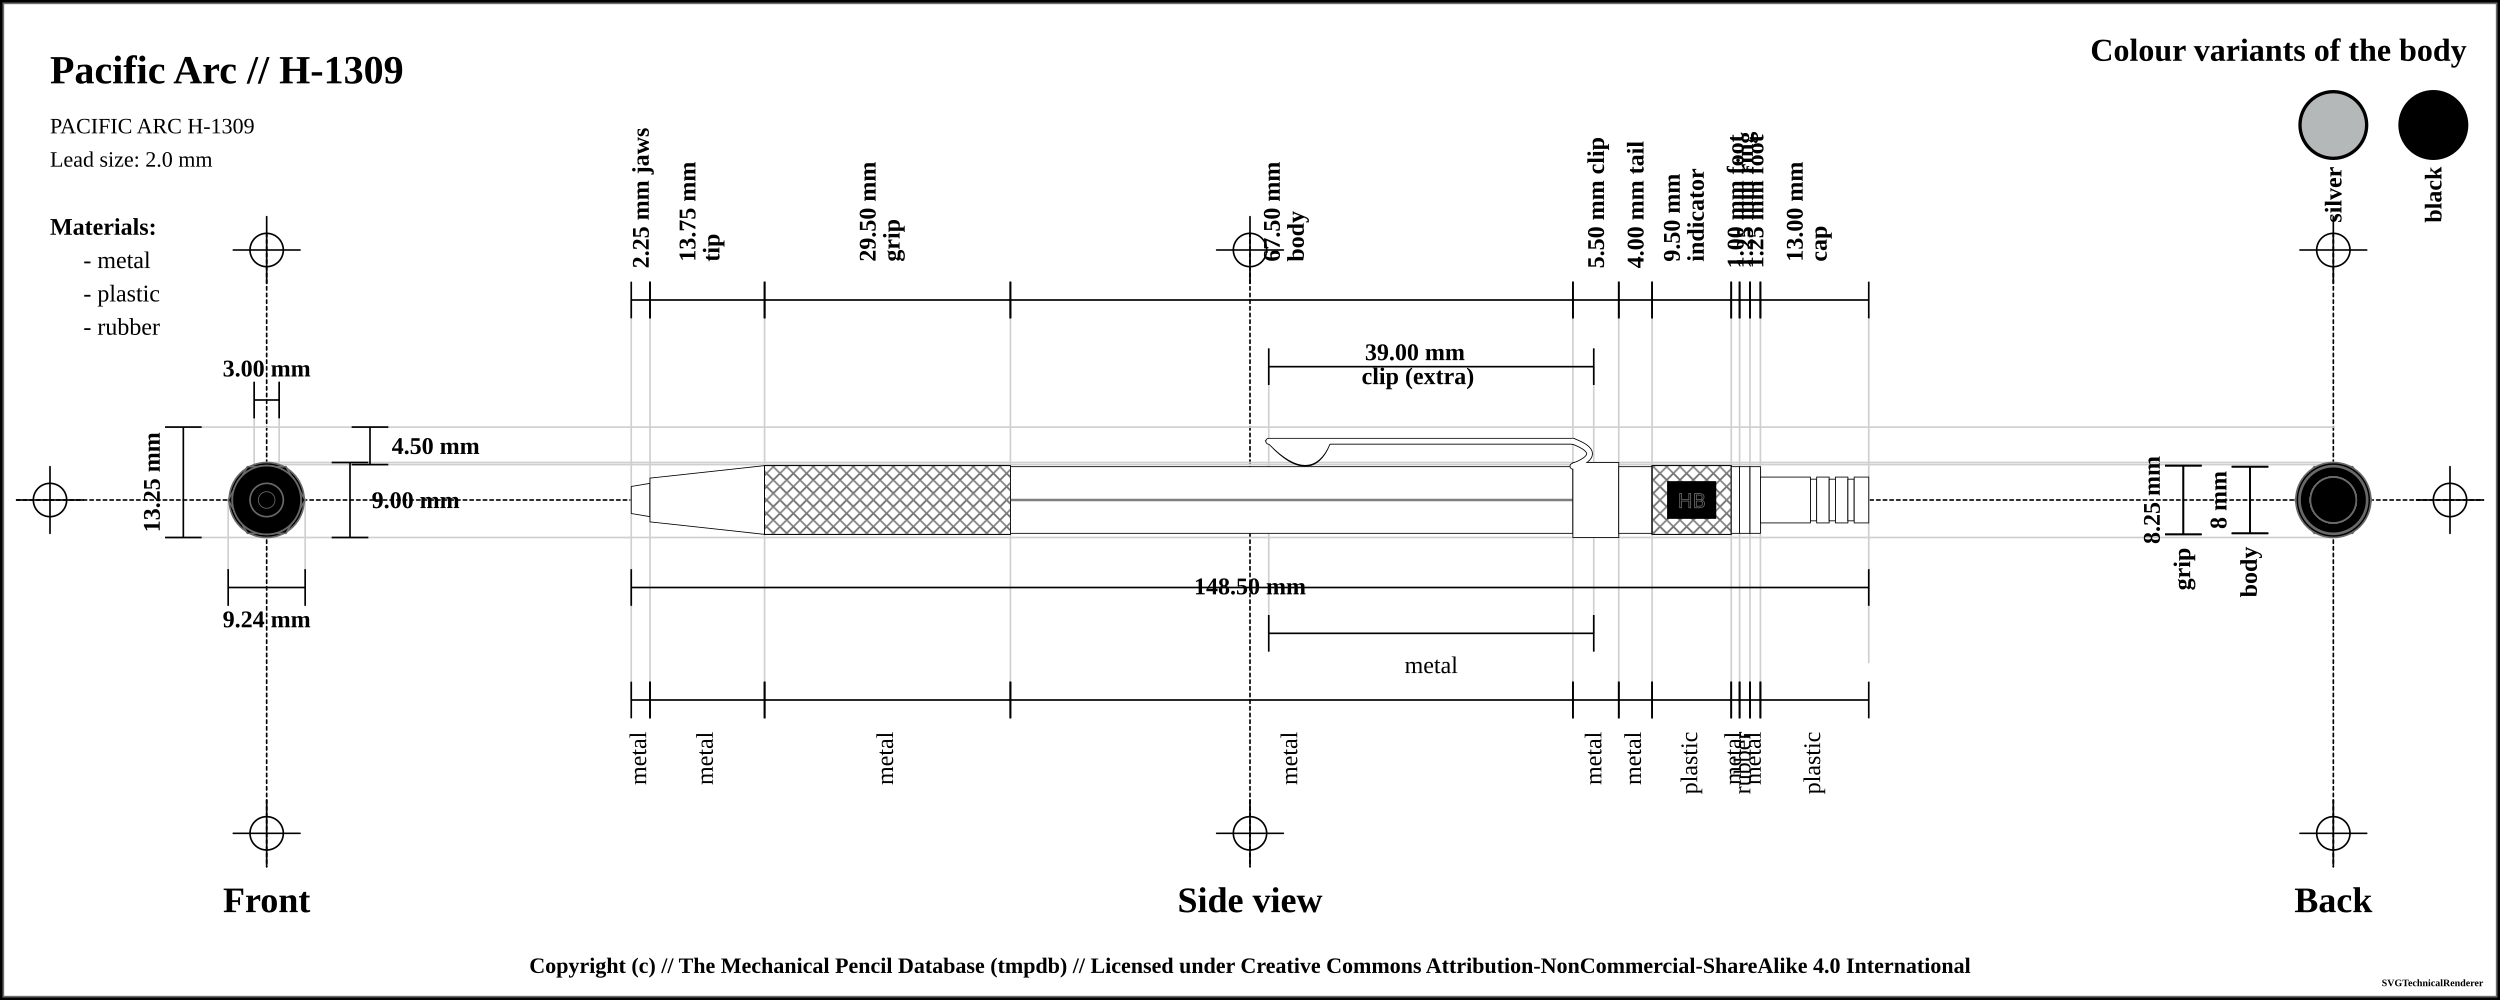
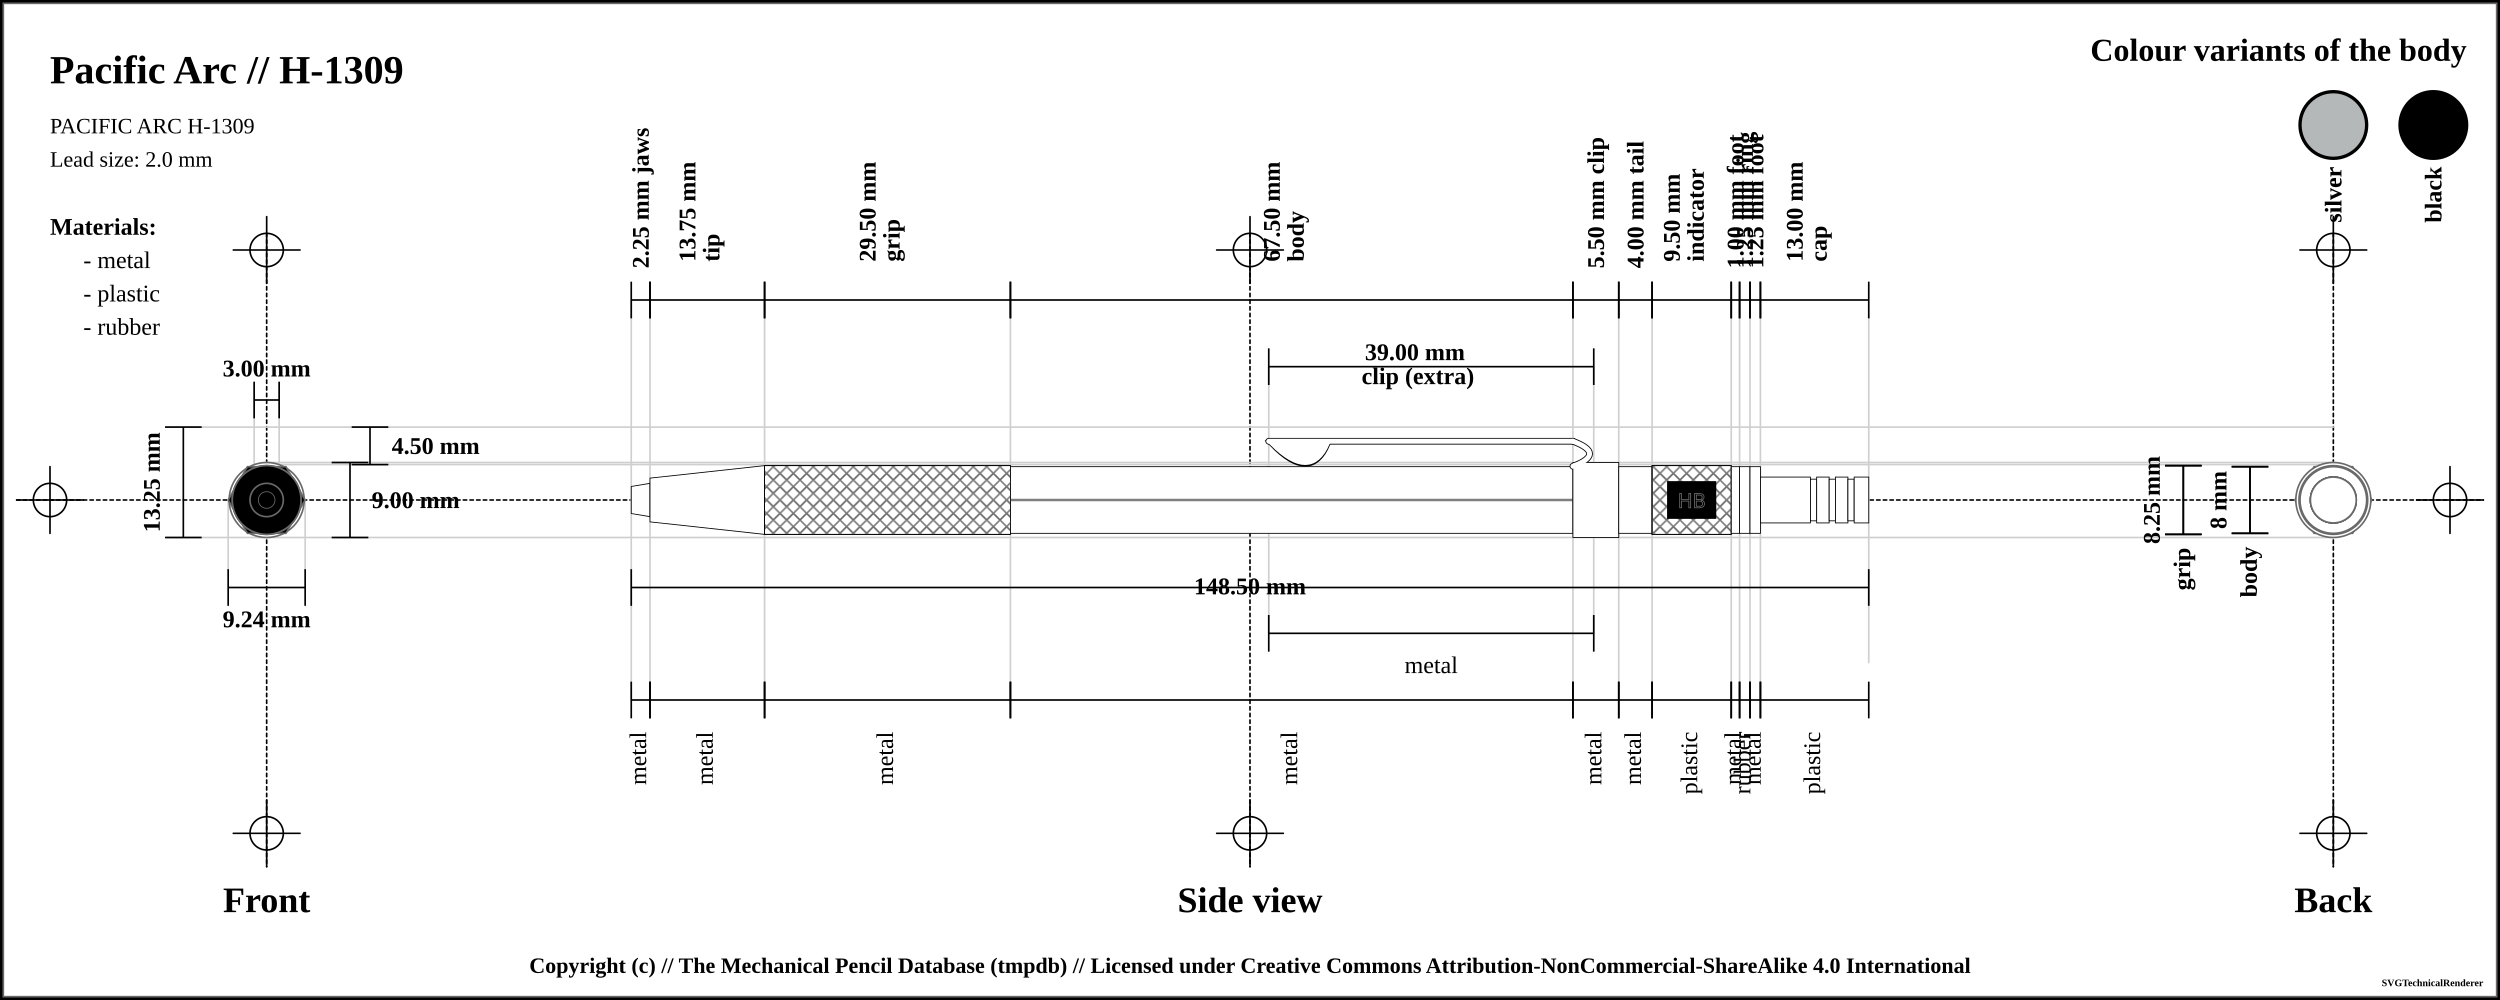
<svg xmlns="http://www.w3.org/2000/svg" width="1500" height="600">
  <pattern id="diagonalHatch" patternUnits="userSpaceOnUse" width="8" height="8">
    <path stroke="dimgray" stroke-linecap="round" stroke-width="1" d="M 4,4 L 8,8" />
    <path stroke="dimgray" stroke-linecap="round" stroke-width="1" d="M 4,4 L 0,8" />
    <path stroke="gray" stroke-linecap="round" stroke-width="1" d="M 4,4 L 8,0" />
    <path stroke="gray" stroke-linecap="round" stroke-width="1" d="M 4,4 L 0,0" />
  </pattern>
  <pattern id="spring" patternUnits="userSpaceOnUse" width="8" height="100">
    <path stroke="dimgray" stroke-linecap="round" stroke-width="2" d="M 0,0 L 8,100" />
    <path stroke="white" stroke-linecap="round" stroke-width="1" d="M 0,0 L 8,100" />
  </pattern>
  <rect x="0" y="0" width="1500" height="600" fill="white" stroke="black" stroke-width="4" />
  <rect x="2" y="2" width="1496" height="596" fill="white" stroke="dimgray" stroke-width="1" />
  <g transform="rotate(0 0 0)">
    <line x1="10" y1="300" x2="1490" y2="300" stroke-linecap="round" stroke="#000000" stroke-dasharray="2" stroke-width="1" />
    <line x1="10" y1="300" x2="50" y2="300" stroke-linecap="round" stroke="#000000" stroke-width="1" />
    <line x1="30" y1="280" x2="30" y2="320" stroke="#000000" stroke-linecap="round" stroke-width="1" />
-     <circle r="10" cx="30" cy="300" fill="none" stroke="#000000" stroke-width="1" />
+     <circle r="10" cx="30" cy="300" fill="white" fill-opacity="0" stroke="#000000" stroke-width="1" />
    <line x1="1450" y1="300" x2="1490" y2="300" stroke-linecap="round" stroke="#000000" stroke-width="1" />
    <line x1="1470" y1="280" x2="1470" y2="320" stroke="#000000" stroke-linecap="round" stroke-width="1" />
-     <circle r="10" cx="1470" cy="300" fill="none" stroke="#000000" stroke-width="1" />
+     <circle r="10" cx="1470" cy="300" fill="white" fill-opacity="0" stroke="#000000" stroke-width="1" />
    <line x1="160" y1="140" x2="160" y2="520" stroke="#000000" stroke-linecap="round" stroke-dasharray="2" stroke-width="1" />
    <line x1="140" y1="150" x2="180" y2="150" stroke-linecap="round" stroke="#000000" stroke-width="1" />
    <line x1="160" y1="130" x2="160" y2="170" stroke="#000000" stroke-linecap="round" stroke-width="1" />
-     <circle r="10" cx="160" cy="150" fill="none" stroke="#000000" stroke-width="1" />
+     <circle r="10" cx="160" cy="150" fill="white" fill-opacity="0" stroke="#000000" stroke-width="1" />
    <line x1="140" y1="500" x2="180" y2="500" stroke-linecap="round" stroke="#000000" stroke-width="1" />
    <line x1="160" y1="480" x2="160" y2="520" stroke="#000000" stroke-linecap="round" stroke-width="1" />
-     <circle r="10" cx="160" cy="500" fill="none" stroke="#000000" stroke-width="1" />
+     <circle r="10" cx="160" cy="500" fill="white" fill-opacity="0" stroke="#000000" stroke-width="1" />
    <line x1="750" y1="140" x2="750" y2="520" stroke="#000000" stroke-linecap="round" stroke-dasharray="2" stroke-width="1" />
    <line x1="730" y1="150" x2="770" y2="150" stroke-linecap="round" stroke="#000000" stroke-width="1" />
    <line x1="750" y1="130" x2="750" y2="170" stroke="#000000" stroke-linecap="round" stroke-width="1" />
-     <circle r="10" cx="750" cy="150" fill="none" stroke="#000000" stroke-width="1" />
+     <circle r="10" cx="750" cy="150" fill="white" fill-opacity="0" stroke="#000000" stroke-width="1" />
    <line x1="730" y1="500" x2="770" y2="500" stroke-linecap="round" stroke="#000000" stroke-width="1" />
    <line x1="750" y1="480" x2="750" y2="520" stroke="#000000" stroke-linecap="round" stroke-width="1" />
-     <circle r="10" cx="750" cy="500" fill="none" stroke="#000000" stroke-width="1" />
+     <circle r="10" cx="750" cy="500" fill="white" fill-opacity="0" stroke="#000000" stroke-width="1" />
    <line x1="1400" y1="140" x2="1400" y2="520" stroke="#000000" stroke-linecap="round" stroke-dasharray="2" stroke-width="1" />
    <line x1="1380" y1="150" x2="1420" y2="150" stroke-linecap="round" stroke="#000000" stroke-width="1" />
    <line x1="1400" y1="130" x2="1400" y2="170" stroke="#000000" stroke-linecap="round" stroke-width="1" />
-     <circle r="10" cx="1400" cy="150" fill="none" stroke="#000000" stroke-width="1" />
+     <circle r="10" cx="1400" cy="150" fill="white" fill-opacity="0" stroke="#000000" stroke-width="1" />
    <line x1="1380" y1="500" x2="1420" y2="500" stroke-linecap="round" stroke="#000000" stroke-width="1" />
    <line x1="1400" y1="480" x2="1400" y2="520" stroke="#000000" stroke-linecap="round" stroke-width="1" />
-     <circle r="10" cx="1400" cy="500" fill="none" stroke="#000000" stroke-width="1" />
+     <circle r="10" cx="1400" cy="500" fill="white" fill-opacity="0" stroke="#000000" stroke-width="1" />
    <text x="30" y="50" font-size="2.0em" font-weight="bold"> Pacific Arc // H-1309 </text>
    <text x="30" y="80" font-size="1.1em"> PACIFIC ARC H-1309</text>
    <text x="30" y="100" font-size="1.1em"> Lead size: 2.0 mm</text>
    <text x="1480" y="30" font-size="1.6em" font-weight="bold" text-anchor="end" dominant-baseline="central">Colour variants of the body</text>
    <rect x="1440" y="55" width="40" rx="50%" ry="50%" height="40" stroke="black" stroke-width="2" fill="#000000" />
    <text x="1460" y="100" transform="rotate(-90, 1460, 100)" font-size="1.2em" font-weight="bold" text-anchor="end" dominant-baseline="central">black</text>
    <rect x="1380" y="55" width="40" rx="50%" ry="50%" height="40" stroke="black" stroke-width="2" fill="#b4b8b9" />
    <text x="1400" y="100" transform="rotate(-90, 1400, 100)" font-size="1.2em" font-weight="bold" text-anchor="end" dominant-baseline="central">silver</text>
    <text x="30" y="136" font-size="1.2em" font-weight="bold" text-anchor="start" dominant-baseline="central">Materials:</text>
    <text x="50" y="156" font-size="1.2em" text-anchor="start" dominant-baseline="central"> - metal</text>
    <text x="50" y="176" font-size="1.2em" text-anchor="start" dominant-baseline="central"> - plastic</text>
    <text x="50" y="196" font-size="1.2em" text-anchor="start" dominant-baseline="central"> - rubber</text>
    <line x1="100" y1="256.25" x2="1400" y2="256.25" stroke-linecap="round" stroke="#cfcfcf" stroke-width="1" />
    <line x1="160" y1="278.75" x2="1400" y2="278.75" stroke-linecap="round" stroke="#cfcfcf" stroke-width="1" />
    <line x1="152.5" y1="230" x2="152.5" y2="300" stroke="#cfcfcf" stroke-linecap="round" stroke-width="1" />
    <line x1="167.5" y1="230" x2="167.5" y2="300" stroke="#cfcfcf" stroke-linecap="round" stroke-width="1" />
    <line x1="160" y1="277.5" x2="1400" y2="277.5" stroke-linecap="round" stroke="#cfcfcf" stroke-width="1" />
    <line x1="100" y1="322.5" x2="1400" y2="322.5" stroke-linecap="round" stroke="#cfcfcf" stroke-width="1" />
    <line x1="136.906" y1="300" x2="136.906" y2="342.5" stroke="#cfcfcf" stroke-linecap="round" stroke-width="1" />
    <line x1="183.094" y1="300" x2="183.094" y2="342.5" stroke="#cfcfcf" stroke-linecap="round" stroke-width="1" />
    <line x1="378.75" y1="180" x2="378.75" y2="420" stroke="#cfcfcf" stroke-linecap="round" stroke-width="1" />
    <line x1="390" y1="180" x2="390" y2="420" stroke="#cfcfcf" stroke-linecap="round" stroke-width="1" />
    <line x1="458.75" y1="180" x2="458.75" y2="420" stroke="#cfcfcf" stroke-linecap="round" stroke-width="1" />
    <line x1="606.25" y1="180" x2="606.25" y2="420" stroke="#cfcfcf" stroke-linecap="round" stroke-width="1" />
    <line x1="943.75" y1="180" x2="943.75" y2="420" stroke="#cfcfcf" stroke-linecap="round" stroke-width="1" />
    <line x1="761.25" y1="220" x2="761.25" y2="380" stroke="#cfcfcf" stroke-linecap="round" stroke-width="1" />
    <line x1="956.25" y1="220" x2="956.25" y2="380" stroke="#cfcfcf" stroke-linecap="round" stroke-width="1" />
    <line x1="971.25" y1="180" x2="971.25" y2="420" stroke="#cfcfcf" stroke-linecap="round" stroke-width="1" />
    <line x1="991.25" y1="180" x2="991.25" y2="420" stroke="#cfcfcf" stroke-linecap="round" stroke-width="1" />
    <line x1="1038.75" y1="180" x2="1038.75" y2="420" stroke="#cfcfcf" stroke-linecap="round" stroke-width="1" />
    <line x1="1043.75" y1="180" x2="1043.75" y2="420" stroke="#cfcfcf" stroke-linecap="round" stroke-width="1" />
    <line x1="1050" y1="180" x2="1050" y2="420" stroke="#cfcfcf" stroke-linecap="round" stroke-width="1" />
    <line x1="1056.25" y1="180" x2="1056.25" y2="420" stroke="#cfcfcf" stroke-linecap="round" stroke-width="1" />
    <line x1="1121.25" y1="189.5" x2="1121.25" y2="397.5" stroke="#cfcfcf" stroke-linecap="round" stroke-width="1" />
    <text x="160" y="540" font-size="1.8em" font-weight="bold" text-anchor="middle" dominant-baseline="central">Front</text>
    <text x="750" y="540" font-size="1.8em" font-weight="bold" text-anchor="middle" dominant-baseline="central">Side view</text>
    <text x="1400" y="540" font-size="1.8em" font-weight="bold" text-anchor="middle" dominant-baseline="central">Back</text>
    <line x1="152.5" y1="229" x2="152.5" y2="251" stroke="black" stroke-width="1" />
    <line x1="152.5" y1="240" x2="167.5" y2="240" stroke="black" stroke-width="1" />
    <line x1="167.5" y1="229" x2="167.5" y2="251" stroke="black" stroke-width="1" />
    <text x="160" y="221" font-size="1.2em" font-weight="bold" text-anchor="middle" dominant-baseline="central" fill="black">
      <tspan x="160" dy="0">3.00 mm</tspan>
    </text>
    <line x1="211" y1="256.25" x2="233" y2="256.25" stroke="black" stroke-width="1" />
    <line x1="222" y1="256.25" x2="222" y2="278.75" stroke="black" stroke-width="1" />
    <line x1="211" y1="278.75" x2="233" y2="278.75" stroke="black" stroke-width="1" />
    <text x="235" y="267.5" font-size="1.2em" font-weight="bold" text-anchor="start" dominant-baseline="central" fill="black">4.50 mm</text>
    <line x1="199" y1="277.5" x2="221" y2="277.5" stroke="black" stroke-width="1" />
    <line x1="210" y1="277.5" x2="210" y2="322.5" stroke="black" stroke-width="1" />
    <line x1="199" y1="322.5" x2="221" y2="322.5" stroke="black" stroke-width="1" />
    <text x="223" y="300" font-size="1.2em" font-weight="bold" text-anchor="start" dominant-baseline="central" fill="black">9.00 mm</text>
    <line x1="99" y1="256.25" x2="121" y2="256.25" stroke="black" stroke-width="1" />
    <line x1="110" y1="256.25" x2="110" y2="322.5" stroke="black" stroke-width="1" />
    <line x1="99" y1="322.5" x2="121" y2="322.5" stroke="black" stroke-width="1" />
    <text x="91" y="289.375" transform="rotate(-90, 91, 289.375)" font-size="1.2em" font-weight="bold" text-anchor="middle" dominant-baseline="central" fill="black">13.25 mm</text>
    <line x1="136.906" y1="341.5" x2="136.906" y2="363.5" stroke="black" stroke-width="1" />
    <line x1="136.906" y1="352.5" x2="183.094" y2="352.5" stroke="black" stroke-width="1" />
    <line x1="183.094" y1="341.5" x2="183.094" y2="363.5" stroke="black" stroke-width="1" />
    <text x="160" y="371.5" font-size="1.2em" font-weight="bold" text-anchor="middle" dominant-baseline="central" fill="black">
      <tspan x="160" dy="0">9.24 mm</tspan>
    </text>
    <line x1="378.75" y1="169" x2="378.75" y2="191" stroke="black" stroke-width="1" />
    <line x1="378.75" y1="180" x2="390" y2="180" stroke="black" stroke-width="1" />
    <line x1="390" y1="169" x2="390" y2="191" stroke="black" stroke-width="1" />
    <text x="384.375" y="161" font-size="1.2em" transform="rotate(-90, 384.375, 161)" font-weight="bold" text-anchor="start" dominant-baseline="central" fill="black">
      <tspan x="384.375" dy="0">2.25 mm jaws</tspan>
    </text>
    <line x1="390" y1="169" x2="390" y2="191" stroke="black" stroke-width="1" />
    <line x1="390" y1="180" x2="458.75" y2="180" stroke="black" stroke-width="1" />
    <line x1="458.75" y1="169" x2="458.75" y2="191" stroke="black" stroke-width="1" />
    <text x="424.375" y="161" font-size="1.2em" transform="rotate(-90, 412.375, 161)" font-weight="bold" text-anchor="start" dominant-baseline="central" fill="black">
      <tspan x="416.375" dy="0">13.75 mm</tspan>
      <tspan x="416.375" dy="1em">tip</tspan>
    </text>
    <line x1="458.75" y1="169" x2="458.75" y2="191" stroke="black" stroke-width="1" />
    <line x1="458.75" y1="180" x2="606.25" y2="180" stroke="black" stroke-width="1" />
    <line x1="606.25" y1="169" x2="606.25" y2="191" stroke="black" stroke-width="1" />
    <text x="532.5" y="161" font-size="1.2em" transform="rotate(-90, 520.5, 161)" font-weight="bold" text-anchor="start" dominant-baseline="central" fill="black">
      <tspan x="524.5" dy="0">29.50 mm</tspan>
      <tspan x="524.5" dy="1em">grip</tspan>
    </text>
    <line x1="606.25" y1="169" x2="606.25" y2="191" stroke="black" stroke-width="1" />
    <line x1="606.25" y1="180" x2="943.75" y2="180" stroke="black" stroke-width="1" />
    <line x1="943.75" y1="169" x2="943.75" y2="191" stroke="black" stroke-width="1" />
    <text x="775" y="161" font-size="1.2em" transform="rotate(-90, 763, 161)" font-weight="bold" text-anchor="start" dominant-baseline="central" fill="black">
      <tspan x="767" dy="0">67.50 mm</tspan>
      <tspan x="767" dy="1em">body</tspan>
    </text>
    <line x1="943.75" y1="169" x2="943.75" y2="191" stroke="black" stroke-width="1" />
    <line x1="943.75" y1="180" x2="971.25" y2="180" stroke="black" stroke-width="1" />
    <line x1="971.25" y1="169" x2="971.25" y2="191" stroke="black" stroke-width="1" />
    <text x="957.5" y="161" font-size="1.2em" transform="rotate(-90, 957.5, 161)" font-weight="bold" text-anchor="start" dominant-baseline="central" fill="black">
      <tspan x="957.5" dy="0">5.50 mm clip</tspan>
    </text>
    <line x1="761.25" y1="209" x2="761.25" y2="231" stroke="black" stroke-width="1" />
    <line x1="761.25" y1="220" x2="956.25" y2="220" stroke="black" stroke-width="1" />
    <line x1="956.25" y1="209" x2="956.25" y2="231" stroke="black" stroke-width="1" />
    <text x="858.75" y="212" font-weight="bold" font-size="1.2em" text-anchor="middle" dominant-baseline="middle" fill="black">
      <tspan x="850.75" dy="0">39.00 mm</tspan>
      <tspan x="850.75" dy="1em">clip (extra)</tspan>
    </text>
    <line x1="971.25" y1="169" x2="971.25" y2="191" stroke="black" stroke-width="1" />
    <line x1="971.25" y1="180" x2="991.25" y2="180" stroke="black" stroke-width="1" />
    <line x1="991.25" y1="169" x2="991.25" y2="191" stroke="black" stroke-width="1" />
    <text x="981.25" y="161" font-size="1.2em" transform="rotate(-90, 981.25, 161)" font-weight="bold" text-anchor="start" dominant-baseline="central" fill="black">
      <tspan x="981.25" dy="0">4.00 mm tail</tspan>
    </text>
    <line x1="991.25" y1="169" x2="991.25" y2="191" stroke="black" stroke-width="1" />
    <line x1="991.25" y1="180" x2="1038.75" y2="180" stroke="black" stroke-width="1" />
    <line x1="1038.75" y1="169" x2="1038.75" y2="191" stroke="black" stroke-width="1" />
    <text x="1015" y="161" font-size="1.2em" transform="rotate(-90, 1003, 161)" font-weight="bold" text-anchor="start" dominant-baseline="central" fill="black">
      <tspan x="1007" dy="0">9.50 mm</tspan>
      <tspan x="1007" dy="1em">indicator</tspan>
    </text>
    <line x1="1038.75" y1="169" x2="1038.75" y2="191" stroke="black" stroke-width="1" />
    <line x1="1038.75" y1="180" x2="1043.75" y2="180" stroke="black" stroke-width="1" />
    <line x1="1043.75" y1="169" x2="1043.75" y2="191" stroke="black" stroke-width="1" />
    <text x="1041.25" y="161" font-size="1.2em" transform="rotate(-90, 1041.25, 161)" font-weight="bold" text-anchor="start" dominant-baseline="central" fill="black">
      <tspan x="1041.25" dy="0">1.00 mm foot</tspan>
    </text>
    <line x1="1043.75" y1="169" x2="1043.75" y2="191" stroke="black" stroke-width="1" />
    <line x1="1043.75" y1="180" x2="1050" y2="180" stroke="black" stroke-width="1" />
    <line x1="1050" y1="169" x2="1050" y2="191" stroke="black" stroke-width="1" />
    <text x="1046.875" y="161" font-size="1.2em" transform="rotate(-90, 1046.875, 161)" font-weight="bold" text-anchor="start" dominant-baseline="central" fill="black">
      <tspan x="1046.875" dy="0">1.25 mm ring</tspan>
    </text>
    <line x1="1050" y1="169" x2="1050" y2="191" stroke="black" stroke-width="1" />
    <line x1="1050" y1="180" x2="1056.25" y2="180" stroke="black" stroke-width="1" />
    <line x1="1056.25" y1="169" x2="1056.25" y2="191" stroke="black" stroke-width="1" />
    <text x="1053.125" y="161" font-size="1.2em" transform="rotate(-90, 1053.125, 161)" font-weight="bold" text-anchor="start" dominant-baseline="central" fill="black">
      <tspan x="1053.125" dy="0">1.25 mm foot</tspan>
    </text>
    <line x1="1056.25" y1="169" x2="1056.25" y2="191" stroke="black" stroke-width="1" />
    <line x1="1056.25" y1="180" x2="1121.25" y2="180" stroke="black" stroke-width="1" />
    <line x1="1121.25" y1="169" x2="1121.25" y2="191" stroke="black" stroke-width="1" />
    <text x="1088.75" y="161" font-size="1.2em" transform="rotate(-90, 1076.75, 161)" font-weight="bold" text-anchor="start" dominant-baseline="central" fill="black">
      <tspan x="1080.75" dy="0">13.00 mm</tspan>
      <tspan x="1080.75" dy="1em">cap</tspan>
    </text>
    <line x1="378.75" y1="341.5" x2="378.75" y2="363.5" stroke="black" stroke-width="1" />
    <line x1="378.75" y1="352.5" x2="1121.25" y2="352.5" stroke="black" stroke-width="1" />
    <line x1="1121.25" y1="341.5" x2="1121.25" y2="363.5" stroke="black" stroke-width="1" />
    <text x="750" y="352.5" font-weight="bold" font-size="1.2em" text-anchor="middle" dominant-baseline="middle" fill="black">
      <tspan x="750" dy="0">148.50 mm</tspan>
    </text>
    <line x1="378.75" y1="409" x2="378.75" y2="431" stroke="black" stroke-width="1" />
    <line x1="378.75" y1="420" x2="390" y2="420" stroke="black" stroke-width="1" />
    <line x1="390" y1="409" x2="390" y2="431" stroke="black" stroke-width="1" />
    <text x="384.375" y="439" font-size="1.2em" transform="rotate(-90, 384.375, 439)" text-anchor="end" dominant-baseline="middle" fill="black">
      <tspan x="384.375" dy="0">metal</tspan>
    </text>
    <line x1="390" y1="409" x2="390" y2="431" stroke="black" stroke-width="1" />
    <line x1="390" y1="420" x2="458.75" y2="420" stroke="black" stroke-width="1" />
    <line x1="458.75" y1="409" x2="458.75" y2="431" stroke="black" stroke-width="1" />
    <text x="424.375" y="439" font-size="1.2em" transform="rotate(-90, 424.375, 439)" text-anchor="end" dominant-baseline="middle" fill="black">
      <tspan x="424.375" dy="0">metal</tspan>
    </text>
    <line x1="458.75" y1="409" x2="458.75" y2="431" stroke="black" stroke-width="1" />
    <line x1="458.75" y1="420" x2="606.25" y2="420" stroke="black" stroke-width="1" />
    <line x1="606.25" y1="409" x2="606.25" y2="431" stroke="black" stroke-width="1" />
    <text x="532.5" y="439" font-size="1.2em" transform="rotate(-90, 532.5, 439)" text-anchor="end" dominant-baseline="middle" fill="black">
      <tspan x="532.5" dy="0">metal</tspan>
    </text>
    <line x1="606.25" y1="409" x2="606.25" y2="431" stroke="black" stroke-width="1" />
    <line x1="606.25" y1="420" x2="943.75" y2="420" stroke="black" stroke-width="1" />
    <line x1="943.75" y1="409" x2="943.75" y2="431" stroke="black" stroke-width="1" />
    <text x="775" y="439" font-size="1.2em" transform="rotate(-90, 775, 439)" text-anchor="end" dominant-baseline="middle" fill="black">
      <tspan x="775" dy="0">metal</tspan>
    </text>
    <line x1="761.25" y1="369" x2="761.25" y2="391" stroke="black" stroke-width="1" />
    <line x1="761.25" y1="380" x2="956.25" y2="380" stroke="black" stroke-width="1" />
    <line x1="956.25" y1="369" x2="956.25" y2="391" stroke="black" stroke-width="1" />
    <text x="858.75" y="399" font-size="1.2em" text-anchor="middle" dominant-baseline="central" fill="black">
      <tspan x="858.75" dy="0">metal</tspan>
    </text>
    <line x1="943.75" y1="409" x2="943.75" y2="431" stroke="black" stroke-width="1" />
    <line x1="943.75" y1="420" x2="971.25" y2="420" stroke="black" stroke-width="1" />
    <line x1="971.25" y1="409" x2="971.25" y2="431" stroke="black" stroke-width="1" />
    <text x="957.5" y="439" font-size="1.2em" transform="rotate(-90, 957.5, 439)" text-anchor="end" dominant-baseline="middle" fill="black">
      <tspan x="957.5" dy="0">metal</tspan>
    </text>
    <line x1="971.25" y1="409" x2="971.25" y2="431" stroke="black" stroke-width="1" />
    <line x1="971.25" y1="420" x2="991.25" y2="420" stroke="black" stroke-width="1" />
    <line x1="991.25" y1="409" x2="991.25" y2="431" stroke="black" stroke-width="1" />
    <text x="981.25" y="439" font-size="1.2em" transform="rotate(-90, 981.25, 439)" text-anchor="end" dominant-baseline="middle" fill="black">
      <tspan x="981.25" dy="0">metal</tspan>
    </text>
    <line x1="991.25" y1="409" x2="991.25" y2="431" stroke="black" stroke-width="1" />
    <line x1="991.25" y1="420" x2="1038.75" y2="420" stroke="black" stroke-width="1" />
    <line x1="1038.75" y1="409" x2="1038.75" y2="431" stroke="black" stroke-width="1" />
    <text x="1015" y="439" font-size="1.2em" transform="rotate(-90, 1015, 439)" text-anchor="end" dominant-baseline="middle" fill="black">
      <tspan x="1015" dy="0">plastic</tspan>
    </text>
    <line x1="1038.75" y1="409" x2="1038.75" y2="431" stroke="black" stroke-width="1" />
    <line x1="1038.75" y1="420" x2="1043.75" y2="420" stroke="black" stroke-width="1" />
    <line x1="1043.75" y1="409" x2="1043.75" y2="431" stroke="black" stroke-width="1" />
    <text x="1041.25" y="439" font-size="1.2em" transform="rotate(-90, 1041.25, 439)" text-anchor="end" dominant-baseline="middle" fill="black">
      <tspan x="1041.25" dy="0">metal</tspan>
    </text>
    <line x1="1043.75" y1="409" x2="1043.75" y2="431" stroke="black" stroke-width="1" />
    <line x1="1043.75" y1="420" x2="1050" y2="420" stroke="black" stroke-width="1" />
    <line x1="1050" y1="409" x2="1050" y2="431" stroke="black" stroke-width="1" />
    <text x="1046.875" y="439" font-size="1.2em" transform="rotate(-90, 1046.875, 439)" text-anchor="end" dominant-baseline="middle" fill="black">
      <tspan x="1046.875" dy="0">rubber</tspan>
    </text>
    <line x1="1050" y1="409" x2="1050" y2="431" stroke="black" stroke-width="1" />
    <line x1="1050" y1="420" x2="1056.25" y2="420" stroke="black" stroke-width="1" />
    <line x1="1056.25" y1="409" x2="1056.25" y2="431" stroke="black" stroke-width="1" />
    <text x="1053.125" y="439" font-size="1.2em" transform="rotate(-90, 1053.125, 439)" text-anchor="end" dominant-baseline="middle" fill="black">
      <tspan x="1053.125" dy="0">metal</tspan>
    </text>
    <line x1="1056.25" y1="409" x2="1056.25" y2="431" stroke="black" stroke-width="1" />
    <line x1="1056.25" y1="420" x2="1121.25" y2="420" stroke="black" stroke-width="1" />
    <line x1="1121.25" y1="409" x2="1121.25" y2="431" stroke="black" stroke-width="1" />
    <text x="1088.75" y="439" font-size="1.2em" transform="rotate(-90, 1088.75, 439)" text-anchor="end" dominant-baseline="middle" fill="black">
      <tspan x="1088.75" dy="0">plastic</tspan>
    </text>
    <line x1="1299" y1="279.375" x2="1321" y2="279.375" stroke="black" stroke-width="1" />
    <line x1="1310" y1="279.375" x2="1310" y2="320.625" stroke="black" stroke-width="1" />
    <line x1="1299" y1="320.625" x2="1321" y2="320.625" stroke="black" stroke-width="1" />
    <text x="1291" y="300" transform="rotate(-90, 1291, 300)" font-size="1.2em" font-weight="bold" text-anchor="middle" dominant-baseline="central" fill="black">8.25 mm</text>
    <line x1="1299" y1="279.375" x2="1321" y2="279.375" stroke="black" stroke-width="1" />
    <line x1="1310" y1="279.375" x2="1310" y2="320.625" stroke="black" stroke-width="1" />
    <line x1="1299" y1="320.625" x2="1321" y2="320.625" stroke="black" stroke-width="1" />
    <text x="1310" y="328.625" transform="rotate(-90, 1310, 328.625)" font-weight="bold" font-size="1.2em" text-anchor="end" dominant-baseline="middle" fill="black">grip</text>
    <line x1="1339" y1="280" x2="1361" y2="280" stroke="black" stroke-width="1" />
    <line x1="1350" y1="280" x2="1350" y2="320" stroke="black" stroke-width="1" />
    <line x1="1339" y1="320" x2="1361" y2="320" stroke="black" stroke-width="1" />
    <text x="1331" y="300" transform="rotate(-90, 1331, 300)" font-size="1.2em" font-weight="bold" text-anchor="middle" dominant-baseline="central" fill="black">8 mm</text>
    <line x1="1339" y1="280" x2="1361" y2="280" stroke="black" stroke-width="1" />
    <line x1="1350" y1="280" x2="1350" y2="320" stroke="black" stroke-width="1" />
    <line x1="1339" y1="320" x2="1361" y2="320" stroke="black" stroke-width="1" />
    <text x="1350" y="328" transform="rotate(-90, 1350, 328)" font-weight="bold" font-size="1.2em" text-anchor="end" dominant-baseline="middle" fill="black">body</text>
    <path d="M378.75 291.875 L390 290 L390 310 L378.75 308.125 Z" stroke-width="0.5" stroke="black" stroke-linejoin="round" fill="white" fill-opacity="1" />
    <path d="M390 286.875 L458.75 279.375 L458.75 320.625 L390 313.125 Z" stroke-width="0.5" stroke="black" stroke-linejoin="round" fill="white" fill-opacity="1" />
    <rect x="458.75" y="279.375" width="147.5" height="41.25" rx="0" ry="0" stroke-width="0.5" stroke="black" fill="white" fill-opacity="1" />
    <rect x="458.75" y="279.375" width="147.5" height="41.25" rx="0" ry="0" stroke-width="0.5" stroke="black" fill="url(#diagonalHatch)" />
    <rect x="606.25" y="280" width="337.5" height="40" rx="0" ry="0" stroke-width="0.5" stroke="black" fill="white" fill-opacity="1" />
    <line x1="606.25" y1="300" x2="943.75" y2="300" stroke-width="1.5" stroke="black" fill="none" stroke-opacity="0.5" />
    <line x1="606.25" y1="300" x2="943.75" y2="300" stroke-width="0.5" stroke="gray" fill="none" stroke-opacity="0.5" />
    <path d="M763.5 266.25 Q786.25 289.75 796.25 266.25 Z" stroke-width="4" stroke="black" fill="dimgray" stroke-linecap="round" />
    <line x1="761.25" y1="264.75" x2="943.75" y2="264.75" stroke-width="4" stroke="black" fill="dimgray" stroke-linecap="round" />
    <path d="M943.75 264.75 Q963.75 272.25 943.75 279.75" stroke-width="4" stroke="black" fill="none" stroke-linecap="round" />
    <rect x="943.75" y="277.5" width="27.5" height="45" rx="0" ry="0" stroke-width="0.5" stroke="black" fill="white" fill-opacity="1" />
    <path d="M763.5 266.25 Q786.25 288.75 796.25 266.25 Z" stroke-width="3" stroke="white" fill="white" stroke-linecap="round" />
    <line x1="761.25" y1="264.75" x2="943.75" y2="264.75" stroke-width="3" stroke="white" fill="white" stroke-linecap="round" />
    <path d="M943.75 264.75 Q963.75 272.25 943.75 279.75" stroke-width="3" stroke="white" fill="none" stroke-linecap="round" />
    <rect x="971.25" y="280" width="20" height="40" rx="0" ry="0" stroke-width="0.5" stroke="black" fill="white" fill-opacity="1" />
    <rect x="991.25" y="279.375" width="47.5" height="41.25" rx="0" ry="0" stroke-width="0.5" stroke="black" fill="white" fill-opacity="1" />
    <rect x="991.25" y="279.375" width="47.5" height="41.25" rx="0" ry="0" stroke-width="0.5" stroke="black" fill="url(#diagonalHatch)" />
    <rect x="1001.25" y="289.688" width="27.5" height="20.625" rx="0" ry="0" stroke-width="2" stroke="black" fill="[object Object]" />
    <text x="1015" y="300" text-anchor="middle" dominant-baseline="central">
      <tspan stroke="dimgray" stroke-width="0.5" font-family="sans-serif" fill="black" textLength="{this.width * 5 - 24}"> HB</tspan>
    </text>
    <rect x="1038.75" y="280" width="5" height="40" rx="0" ry="0" stroke-width="0.5" stroke="black" fill="white" fill-opacity="1" />
    <rect x="1043.75" y="280" width="6.25" height="40" rx="0" ry="0" stroke-width="0.5" stroke="black" fill="white" fill-opacity="1" />
    <rect x="1050" y="280" width="6.25" height="40" rx="0" ry="0" stroke-width="0.5" stroke="black" fill="white" fill-opacity="1" />
    <rect x="1056.25" y="286.25" width="30" height="27.5" rx="0" ry="0" stroke-width="0.5" stroke="black" fill="white" fill-opacity="1" />
    <rect x="1086.25" y="287.5" width="3.75" height="25" rx="0" ry="0" stroke-width="0.5" stroke="black" fill="white" fill-opacity="1" />
    <rect x="1090" y="286.25" width="7.5" height="27.5" rx="0" ry="0" stroke-width="0.5" stroke="black" fill="white" fill-opacity="1" />
    <rect x="1097.5" y="287.5" width="3.75" height="25" rx="0" ry="0" stroke-width="0.5" stroke="black" fill="white" fill-opacity="1" />
    <rect x="1101.25" y="286.25" width="7.5" height="27.5" rx="0" ry="0" stroke-width="0.5" stroke="black" fill="white" fill-opacity="1" />
    <rect x="1108.75" y="287.5" width="3.75" height="25" rx="0" ry="0" stroke-width="0.5" stroke="black" fill="white" fill-opacity="1" />
    <rect x="1112.5" y="286.25" width="8.75" height="27.5" rx="0" ry="0" stroke-width="0.5" stroke="black" fill="white" fill-opacity="1" />
-     <circle r="13.75" cx="160" cy="300" fill="[object Object]" stroke="dimgray" stroke-width="1" />
-     <circle r="12.5" cx="160" cy="300" fill="[object Object]" stroke="dimgray" stroke-width="1" />
-     <circle r="13.75" cx="160" cy="300" fill="[object Object]" stroke="dimgray" stroke-width="1" />
-     <circle r="12.5" cx="160" cy="300" fill="[object Object]" stroke="dimgray" stroke-width="1" />
-     <circle r="13.75" cx="160" cy="300" fill="[object Object]" stroke="dimgray" stroke-width="1" />
-     <circle r="12.5" cx="160" cy="300" fill="[object Object]" stroke="dimgray" stroke-width="1" />
-     <circle r="13.75" cx="160" cy="300" fill="[object Object]" stroke="dimgray" stroke-width="1" />
-     <circle r="20" cx="160" cy="300" fill="[object Object]" stroke="dimgray" stroke-width="1" />
-     <circle r="20" cx="160" cy="300" fill="[object Object]" stroke="dimgray" stroke-width="1" />
-     <circle r="20" cx="160" cy="300" fill="[object Object]" stroke="dimgray" stroke-width="1" />
-     <circle r="20.625" cx="160" cy="300" fill="[object Object]" stroke="dimgray" stroke-width="1" />
-     <circle r="20" cx="160" cy="300" fill="[object Object]" stroke="dimgray" stroke-width="1" />
-     <circle r="22.5" cx="160" cy="300" fill="[object Object]" stroke="dimgray" stroke-width="1" />
+     <circle r="13.75" cx="160" cy="300" fill="white" fill-opacity="1" stroke="dimgray" stroke-width="1" />
+     <circle r="12.5" cx="160" cy="300" fill="white" fill-opacity="1" stroke="dimgray" stroke-width="1" />
+     <circle r="13.75" cx="160" cy="300" fill="white" fill-opacity="1" stroke="dimgray" stroke-width="1" />
+     <circle r="12.5" cx="160" cy="300" fill="white" fill-opacity="1" stroke="dimgray" stroke-width="1" />
+     <circle r="13.75" cx="160" cy="300" fill="white" fill-opacity="1" stroke="dimgray" stroke-width="1" />
+     <circle r="12.5" cx="160" cy="300" fill="white" fill-opacity="1" stroke="dimgray" stroke-width="1" />
+     <circle r="13.75" cx="160" cy="300" fill="white" fill-opacity="1" stroke="dimgray" stroke-width="1" />
+     <circle r="20" cx="160" cy="300" fill="white" fill-opacity="1" stroke="dimgray" stroke-width="1" />
+     <circle r="20" cx="160" cy="300" fill="white" fill-opacity="1" stroke="dimgray" stroke-width="1" />
+     <circle r="20" cx="160" cy="300" fill="white" fill-opacity="1" stroke="dimgray" stroke-width="1" />
+     <circle r="20.625" cx="160" cy="300" fill="white" fill-opacity="1" stroke="dimgray" stroke-width="1" />
+     <circle r="20" cx="160" cy="300" fill="white" fill-opacity="1" stroke="dimgray" stroke-width="1" />
+     <circle r="22.5" cx="160" cy="300" fill="white" fill-opacity="1" stroke="dimgray" stroke-width="1" />
    <polygon points="148.453,280 171.547,280 183.094,300 171.547,320 148.453,320 136.906,300 " stroke="dimgray" stroke-width="1" fill="[object Object]" />
-     <circle r="20.625" cx="160" cy="300" fill="[object Object]" stroke="dimgray" stroke-width="1" />
+     <circle r="20.625" cx="160" cy="300" fill="white" fill-opacity="1" stroke="dimgray" stroke-width="1" />
    <circle r="13.125" cx="160" cy="300" stroke="dimgray" stroke-width="1" fill="[object Object]" />
    <circle r="20.625" cx="160" cy="300" stroke="dimgray" stroke-width="1" fill="[object Object]" />
    <circle r="8.125" cx="160" cy="300" stroke="dimgray" stroke-width="1" fill="[object Object]" />
    <circle r="10" cx="160" cy="300" stroke="dimgray" stroke-width="1" fill="[object Object]" />
-     <circle r="5" cx="160" cy="300" fill="black" stroke="dimgray" stroke-width="0.5" />
+     <circle r="5" cx="160" cy="300" fill="#000000" fill-opacity="1" stroke="dimgray" stroke-width="0.5" />
    <circle r="8.125" cx="1400" cy="300" stroke="dimgray" stroke-width="1" fill="[object Object]" />
    <circle r="10" cx="1400" cy="300" stroke="dimgray" stroke-width="1" fill="[object Object]" />
    <circle r="13.125" cx="1400" cy="300" stroke="dimgray" stroke-width="1" fill="[object Object]" />
    <circle r="20.625" cx="1400" cy="300" stroke="dimgray" stroke-width="1" fill="[object Object]" />
-     <circle r="20.625" cx="1400" cy="300" fill="[object Object]" stroke="dimgray" stroke-width="1" />
+     <circle r="20.625" cx="1400" cy="300" fill="white" fill-opacity="1" stroke="dimgray" stroke-width="1" />
    <polygon points="1388.453,280 1411.547,280 1423.094,300 1411.547,320 1388.453,320 1376.906,300 " stroke="dimgray" stroke-width="1" fill="[object Object]" />
-     <circle r="22.5" cx="1400" cy="300" fill="[object Object]" stroke="dimgray" stroke-width="1" />
-     <circle r="20" cx="1400" cy="300" fill="[object Object]" stroke="dimgray" stroke-width="1" />
-     <circle r="20.625" cx="1400" cy="300" fill="[object Object]" stroke="dimgray" stroke-width="1" />
-     <circle r="20" cx="1400" cy="300" fill="[object Object]" stroke="dimgray" stroke-width="1" />
-     <circle r="20" cx="1400" cy="300" fill="[object Object]" stroke="dimgray" stroke-width="1" />
-     <circle r="20" cx="1400" cy="300" fill="[object Object]" stroke="dimgray" stroke-width="1" />
-     <circle r="13.75" cx="1400" cy="300" fill="[object Object]" stroke="dimgray" stroke-width="1" />
-     <circle r="12.5" cx="1400" cy="300" fill="[object Object]" stroke="dimgray" stroke-width="1" />
-     <circle r="13.75" cx="1400" cy="300" fill="[object Object]" stroke="dimgray" stroke-width="1" />
-     <circle r="12.5" cx="1400" cy="300" fill="[object Object]" stroke="dimgray" stroke-width="1" />
-     <circle r="13.75" cx="1400" cy="300" fill="[object Object]" stroke="dimgray" stroke-width="1" />
-     <circle r="12.5" cx="1400" cy="300" fill="[object Object]" stroke="dimgray" stroke-width="1" />
-     <circle r="13.75" cx="1400" cy="300" fill="[object Object]" stroke="dimgray" stroke-width="1" />
+     <circle r="22.5" cx="1400" cy="300" fill="white" fill-opacity="1" stroke="dimgray" stroke-width="1" />
+     <circle r="20" cx="1400" cy="300" fill="white" fill-opacity="1" stroke="dimgray" stroke-width="1" />
+     <circle r="20.625" cx="1400" cy="300" fill="white" fill-opacity="1" stroke="dimgray" stroke-width="1" />
+     <circle r="20" cx="1400" cy="300" fill="white" fill-opacity="1" stroke="dimgray" stroke-width="1" />
+     <circle r="20" cx="1400" cy="300" fill="white" fill-opacity="1" stroke="dimgray" stroke-width="1" />
+     <circle r="20" cx="1400" cy="300" fill="white" fill-opacity="1" stroke="dimgray" stroke-width="1" />
+     <circle r="13.75" cx="1400" cy="300" fill="white" fill-opacity="1" stroke="dimgray" stroke-width="1" />
+     <circle r="12.5" cx="1400" cy="300" fill="white" fill-opacity="1" stroke="dimgray" stroke-width="1" />
+     <circle r="13.75" cx="1400" cy="300" fill="white" fill-opacity="1" stroke="dimgray" stroke-width="1" />
+     <circle r="12.5" cx="1400" cy="300" fill="white" fill-opacity="1" stroke="dimgray" stroke-width="1" />
+     <circle r="13.75" cx="1400" cy="300" fill="white" fill-opacity="1" stroke="dimgray" stroke-width="1" />
+     <circle r="12.5" cx="1400" cy="300" fill="white" fill-opacity="1" stroke="dimgray" stroke-width="1" />
+     <circle r="13.75" cx="1400" cy="300" fill="white" fill-opacity="1" stroke="dimgray" stroke-width="1" />
  </g>
  <text x="50%" y="580" font-size="1.1em" font-weight="bold" text-anchor="middle" dominant-baseline="middle">Copyright (c) // The Mechanical Pencil Database (tmpdb) // Licensed under Creative Commons Attribution-NonCommercial-ShareAlike 4.0 International</text>
  <text x="1490" y="590" font-size="0.5em" font-weight="bold" text-anchor="end" dominant-baseline="middle">SVGTechnicalRenderer</text>
</svg>
